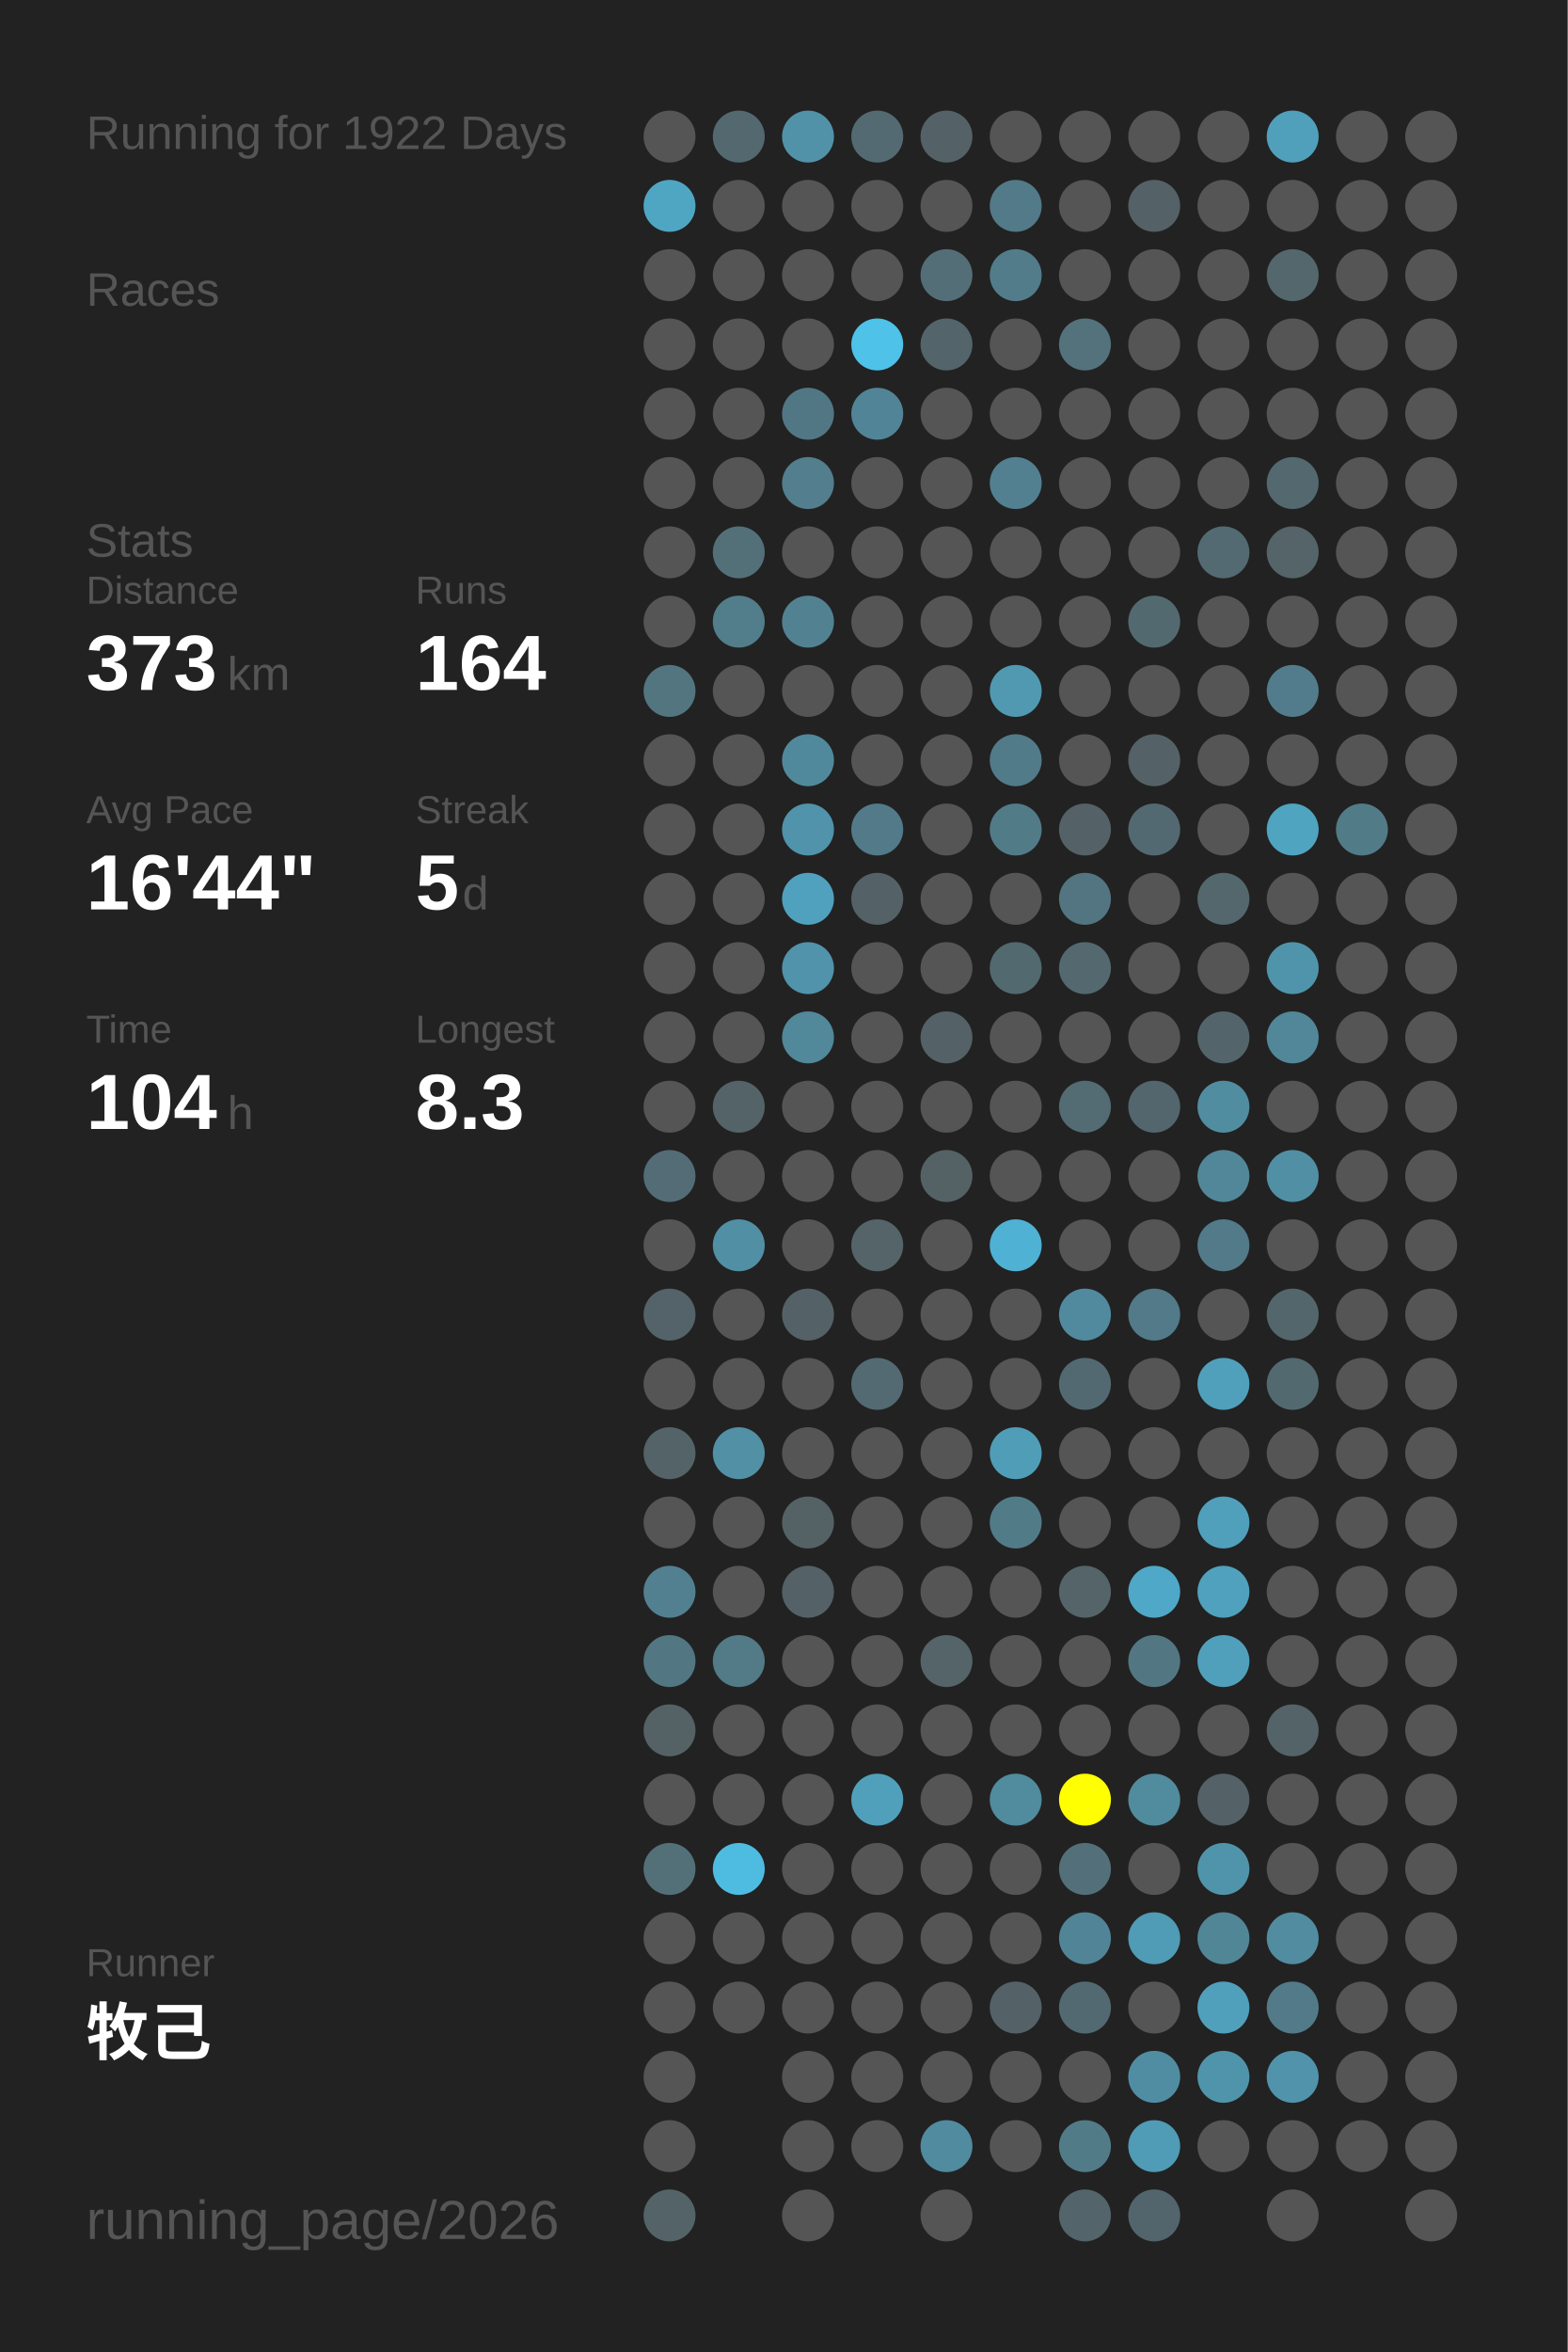
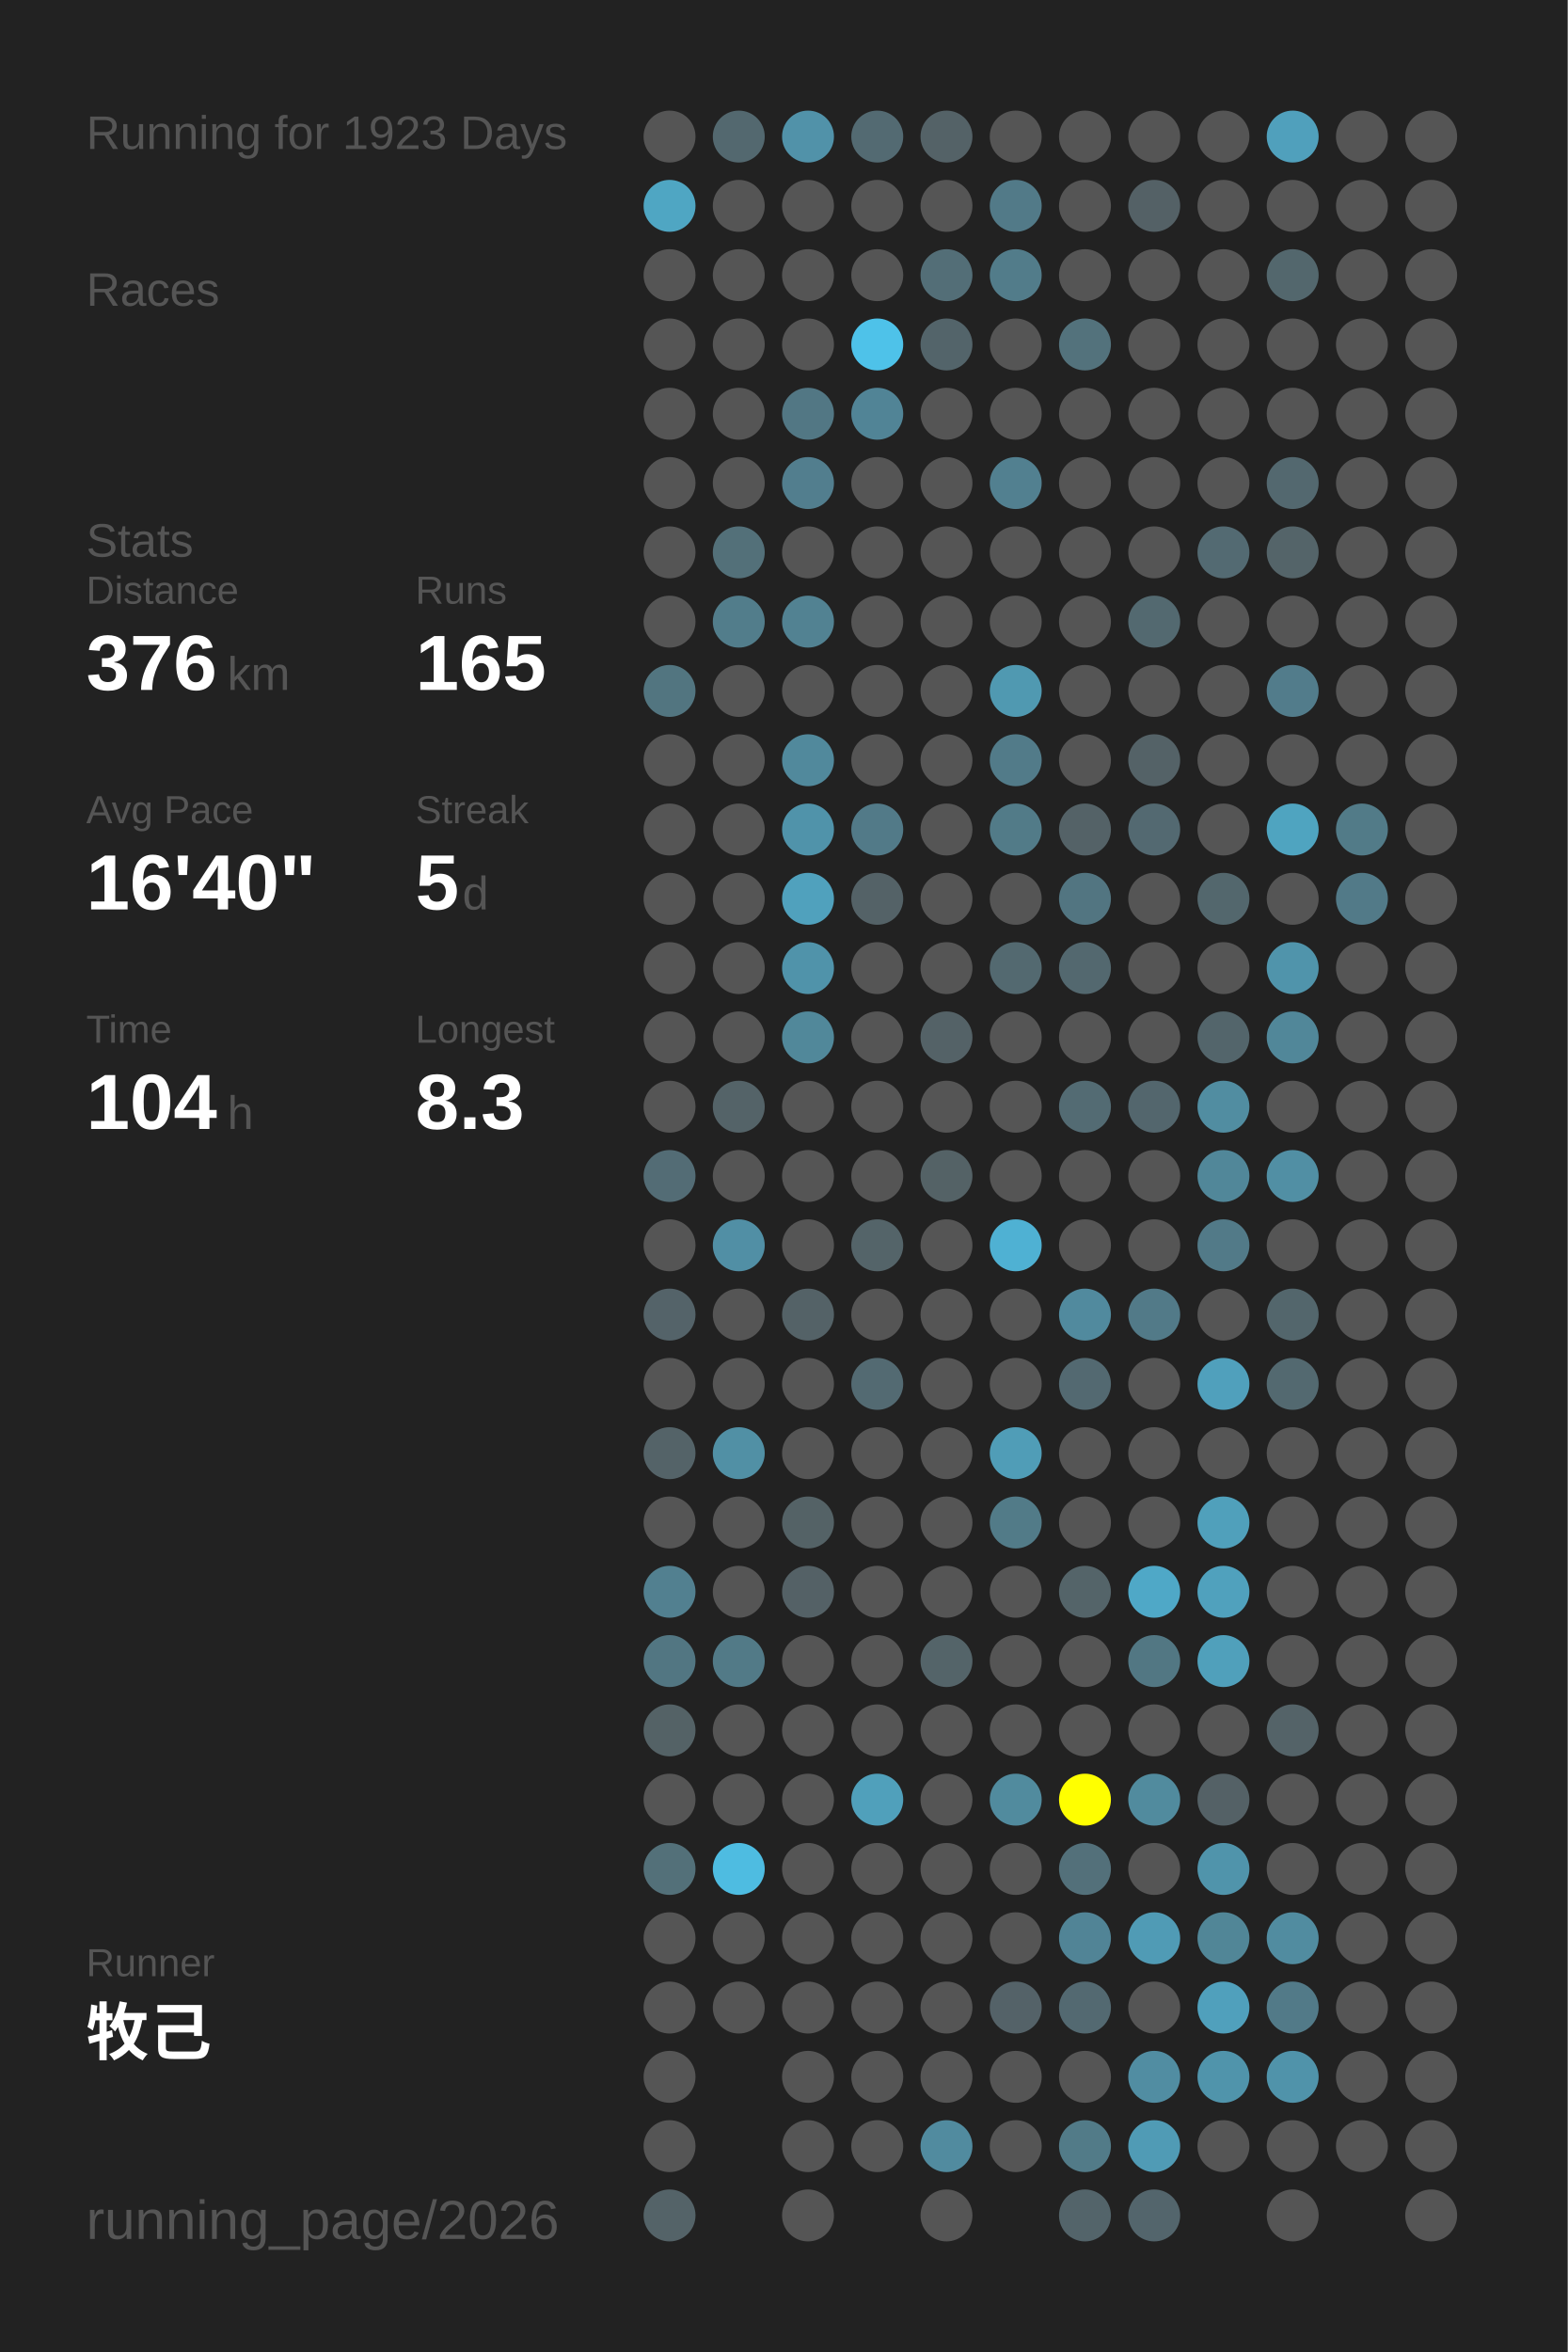
<svg xmlns="http://www.w3.org/2000/svg" baseProfile="full" height="300mm" version="1.1" viewBox="0,0,200,300" width="200mm">
  <defs />
  <rect fill="#222222" height="300" width="200" x="0" y="0" />
-   <text fill="#555555" style="font-size:6px; font-family:Arial;" x="11" y="19">Running for 1922 Days</text>
+   <text fill="#555555" style="font-size:6px; font-family:Arial;" x="11" y="19">Running for 1923 Days</text>
  <text fill="#555555" style="font-size:6px; font-family:Arial;" x="11" y="39">Races</text>
  <text fill="#555555" style="font-size:6px; font-family:Arial;" x="11" y="71">Stats</text>
  <text fill="#555555" style="font-size:5px; font-family:Arial;" x="11" y="77">Distance</text>
-   <text fill="#FFFFFF" style="font-size:10px; font-family:Arial; font-weight:bold;" x="11" y="88">373</text>
+   <text fill="#FFFFFF" style="font-size:10px; font-family:Arial; font-weight:bold;" x="11" y="88">376</text>
  <text fill="#555555" style="font-size:6px; font-family:Arial;" x="29" y="88">km</text>
  <text fill="#555555" style="font-size:5px; font-family:Arial;" x="53" y="77">Runs</text>
-   <text fill="#FFFFFF" style="font-size:10px; font-family:Arial; font-weight:bold;" x="53" y="88">164</text>
+   <text fill="#FFFFFF" style="font-size:10px; font-family:Arial; font-weight:bold;" x="53" y="88">165</text>
  <text fill="#555555" style="font-size:5px; font-family:Arial;" x="11" y="105">Avg Pace</text>
-   <text fill="#FFFFFF" style="font-size:10px; font-family:Arial; font-weight:bold;" x="11" y="116">16'44"</text>
+   <text fill="#FFFFFF" style="font-size:10px; font-family:Arial; font-weight:bold;" x="11" y="116">16'40"</text>
  <text fill="#555555" style="font-size:5px; font-family:Arial;" x="53" y="105">Streak</text>
  <text fill="#FFFFFF" style="font-size:10px; font-family:Arial; font-weight:bold;" x="53" y="116">5</text>
  <text fill="#555555" style="font-size:6px; font-family:Arial;" x="59" y="116">d</text>
  <text fill="#555555" style="font-size:5px; font-family:Arial;" x="11" y="133">Time</text>
  <text fill="#FFFFFF" style="font-size:10px; font-family:Arial; font-weight:bold;" x="11" y="144">104</text>
  <text fill="#555555" style="font-size:6px; font-family:Arial;" x="29" y="144">h</text>
  <text fill="#555555" style="font-size:5px; font-family:Arial;" x="53" y="133">Longest</text>
  <text fill="#FFFFFF" style="font-size:10px; font-family:Arial; font-weight:bold;" x="53" y="144">8.3</text>
  <text fill="#555555" style="font-size:5px; font-family:Arial;" x="11" y="252.065">Runner</text>
  <text fill="#FFFFFF" style="font-size:8px; font-family:Arial; font-weight:bold;" x="11" y="262.065">牧己</text>
  <text fill="#555555" style="font-size:7px; font-family:Arial;" x="11" y="285.581">running_page/2026</text>
  <circle cx="85.417" cy="17.419" fill="#555555" r="3.312" />
  <circle cx="85.417" cy="26.258" fill="#4fa6c3" r="3.312" />
  <circle cx="85.417" cy="35.097" fill="#555555" r="3.312" />
  <circle cx="85.417" cy="43.935" fill="#555555" r="3.312" />
  <circle cx="85.417" cy="52.774" fill="#555555" r="3.312" />
  <circle cx="85.417" cy="61.613" fill="#555555" r="3.312" />
  <circle cx="85.417" cy="70.452" fill="#555555" r="3.312" />
  <circle cx="85.417" cy="79.29" fill="#555555" r="3.312" />
  <circle cx="85.417" cy="88.129" fill="#527580" r="3.312" />
  <circle cx="85.417" cy="96.968" fill="#555555" r="3.312" />
  <circle cx="85.417" cy="105.806" fill="#555555" r="3.312" />
  <circle cx="85.417" cy="114.645" fill="#555555" r="3.312" />
  <circle cx="85.417" cy="123.484" fill="#555555" r="3.312" />
  <circle cx="85.417" cy="132.323" fill="#555555" r="3.312" />
  <circle cx="85.417" cy="141.161" fill="#555555" r="3.312" />
  <circle cx="85.417" cy="150" fill="#536c75" r="3.312" />
  <circle cx="85.417" cy="158.839" fill="#555555" r="3.312" />
  <circle cx="85.417" cy="167.677" fill="#546369" r="3.312" />
  <circle cx="85.417" cy="176.516" fill="#555555" r="3.312" />
  <circle cx="85.417" cy="185.355" fill="#546368" r="3.312" />
  <circle cx="85.417" cy="194.194" fill="#555555" r="3.312" />
  <circle cx="85.417" cy="203.032" fill="#528090" r="3.312" />
  <circle cx="85.417" cy="211.871" fill="#527682" r="3.312" />
  <circle cx="85.417" cy="220.71" fill="#546266" r="3.312" />
  <circle cx="85.417" cy="229.548" fill="#555555" r="3.312" />
  <circle cx="85.417" cy="238.387" fill="#537079" r="3.312" />
  <circle cx="85.417" cy="247.226" fill="#555555" r="3.312" />
  <circle cx="85.417" cy="256.065" fill="#555555" r="3.312" />
  <circle cx="85.417" cy="264.903" fill="#555555" r="3.312" />
  <circle cx="85.417" cy="273.742" fill="#555555" r="3.312" />
  <circle cx="85.417" cy="282.581" fill="#546368" r="3.312" />
  <circle cx="94.25" cy="17.419" fill="#53686f" r="3.312" />
  <circle cx="94.25" cy="26.258" fill="#555555" r="3.312" />
  <circle cx="94.25" cy="35.097" fill="#555555" r="3.312" />
  <circle cx="94.25" cy="43.935" fill="#555555" r="3.312" />
  <circle cx="94.25" cy="52.774" fill="#555555" r="3.312" />
  <circle cx="94.25" cy="61.613" fill="#555555" r="3.312" />
  <circle cx="94.25" cy="70.452" fill="#537079" r="3.312" />
  <circle cx="94.25" cy="79.29" fill="#527d8b" r="3.312" />
  <circle cx="94.25" cy="88.129" fill="#555555" r="3.312" />
  <circle cx="94.25" cy="96.968" fill="#555555" r="3.312" />
  <circle cx="94.25" cy="105.806" fill="#555555" r="3.312" />
  <circle cx="94.25" cy="114.645" fill="#555555" r="3.312" />
  <circle cx="94.25" cy="123.484" fill="#555555" r="3.312" />
  <circle cx="94.25" cy="132.323" fill="#555555" r="3.312" />
  <circle cx="94.25" cy="141.161" fill="#546368" r="3.312" />
  <circle cx="94.25" cy="150" fill="#555555" r="3.312" />
  <circle cx="94.25" cy="158.839" fill="#518fa5" r="3.312" />
  <circle cx="94.25" cy="167.677" fill="#555555" r="3.312" />
  <circle cx="94.25" cy="176.516" fill="#555555" r="3.312" />
  <circle cx="94.25" cy="185.355" fill="#5190a5" r="3.312" />
  <circle cx="94.25" cy="194.194" fill="#555555" r="3.312" />
  <circle cx="94.25" cy="203.032" fill="#555555" r="3.312" />
  <circle cx="94.25" cy="211.871" fill="#527a87" r="3.312" />
  <circle cx="94.25" cy="220.71" fill="#555555" r="3.312" />
  <circle cx="94.25" cy="229.548" fill="#555555" r="3.312" />
  <circle cx="94.25" cy="238.387" fill="#4ebce1" r="3.312" />
  <circle cx="94.25" cy="247.226" fill="#555555" r="3.312" />
  <circle cx="94.25" cy="256.065" fill="#555555" r="3.312" />
  <circle cx="103.083" cy="17.419" fill="#5192a9" r="3.312" />
  <circle cx="103.083" cy="26.258" fill="#555555" r="3.312" />
  <circle cx="103.083" cy="35.097" fill="#555555" r="3.312" />
  <circle cx="103.083" cy="43.935" fill="#555555" r="3.312" />
  <circle cx="103.083" cy="52.774" fill="#527784" r="3.312" />
  <circle cx="103.083" cy="61.613" fill="#527e8e" r="3.312" />
  <circle cx="103.083" cy="70.452" fill="#555555" r="3.312" />
  <circle cx="103.083" cy="79.29" fill="#528292" r="3.312" />
  <circle cx="103.083" cy="88.129" fill="#555555" r="3.312" />
  <circle cx="103.083" cy="96.968" fill="#51899c" r="3.312" />
  <circle cx="103.083" cy="105.806" fill="#5093aa" r="3.312" />
  <circle cx="103.083" cy="114.645" fill="#50a1bd" r="3.312" />
  <circle cx="103.083" cy="123.484" fill="#5093aa" r="3.312" />
  <circle cx="103.083" cy="132.323" fill="#51889a" r="3.312" />
  <circle cx="103.083" cy="141.161" fill="#555555" r="3.312" />
  <circle cx="103.083" cy="150" fill="#555555" r="3.312" />
  <circle cx="103.083" cy="158.839" fill="#555555" r="3.312" />
  <circle cx="103.083" cy="167.677" fill="#546267" r="3.312" />
  <circle cx="103.083" cy="176.516" fill="#555555" r="3.312" />
  <circle cx="103.083" cy="185.355" fill="#555555" r="3.312" />
  <circle cx="103.083" cy="194.194" fill="#546266" r="3.312" />
  <circle cx="103.083" cy="203.032" fill="#546166" r="3.312" />
  <circle cx="103.083" cy="211.871" fill="#555555" r="3.312" />
  <circle cx="103.083" cy="220.71" fill="#555555" r="3.312" />
  <circle cx="103.083" cy="229.548" fill="#555555" r="3.312" />
  <circle cx="103.083" cy="238.387" fill="#555555" r="3.312" />
  <circle cx="103.083" cy="247.226" fill="#555555" r="3.312" />
  <circle cx="103.083" cy="256.065" fill="#555555" r="3.312" />
  <circle cx="103.083" cy="264.903" fill="#555555" r="3.312" />
  <circle cx="103.083" cy="273.742" fill="#555555" r="3.312" />
  <circle cx="103.083" cy="282.581" fill="#555555" r="3.312" />
  <circle cx="111.917" cy="17.419" fill="#536a72" r="3.312" />
  <circle cx="111.917" cy="26.258" fill="#555555" r="3.312" />
  <circle cx="111.917" cy="35.097" fill="#555555" r="3.312" />
  <circle cx="111.917" cy="43.935" fill="#4ec2e9" r="3.312" />
  <circle cx="111.917" cy="52.774" fill="#518496" r="3.312" />
  <circle cx="111.917" cy="61.613" fill="#555555" r="3.312" />
  <circle cx="111.917" cy="70.452" fill="#555555" r="3.312" />
  <circle cx="111.917" cy="79.29" fill="#555555" r="3.312" />
  <circle cx="111.917" cy="88.129" fill="#555555" r="3.312" />
  <circle cx="111.917" cy="96.968" fill="#555555" r="3.312" />
  <circle cx="111.917" cy="105.806" fill="#527a88" r="3.312" />
  <circle cx="111.917" cy="114.645" fill="#546267" r="3.312" />
  <circle cx="111.917" cy="123.484" fill="#555555" r="3.312" />
  <circle cx="111.917" cy="132.323" fill="#555555" r="3.312" />
  <circle cx="111.917" cy="141.161" fill="#555555" r="3.312" />
  <circle cx="111.917" cy="150" fill="#555555" r="3.312" />
  <circle cx="111.917" cy="158.839" fill="#546469" r="3.312" />
  <circle cx="111.917" cy="167.677" fill="#555555" r="3.312" />
  <circle cx="111.917" cy="176.516" fill="#536a72" r="3.312" />
  <circle cx="111.917" cy="185.355" fill="#555555" r="3.312" />
  <circle cx="111.917" cy="194.194" fill="#555555" r="3.312" />
  <circle cx="111.917" cy="203.032" fill="#555555" r="3.312" />
  <circle cx="111.917" cy="211.871" fill="#555555" r="3.312" />
  <circle cx="111.917" cy="220.71" fill="#555555" r="3.312" />
  <circle cx="111.917" cy="229.548" fill="#50a0bb" r="3.312" />
  <circle cx="111.917" cy="238.387" fill="#555555" r="3.312" />
  <circle cx="111.917" cy="247.226" fill="#555555" r="3.312" />
  <circle cx="111.917" cy="256.065" fill="#555555" r="3.312" />
  <circle cx="111.917" cy="264.903" fill="#555555" r="3.312" />
  <circle cx="111.917" cy="273.742" fill="#555555" r="3.312" />
  <circle cx="120.75" cy="17.419" fill="#546267" r="3.312" />
  <circle cx="120.75" cy="26.258" fill="#555555" r="3.312" />
  <circle cx="120.75" cy="35.097" fill="#536e77" r="3.312" />
  <circle cx="120.75" cy="43.935" fill="#53646a" r="3.312" />
  <circle cx="120.75" cy="52.774" fill="#555555" r="3.312" />
  <circle cx="120.75" cy="61.613" fill="#555555" r="3.312" />
  <circle cx="120.75" cy="70.452" fill="#555555" r="3.312" />
  <circle cx="120.75" cy="79.29" fill="#555555" r="3.312" />
  <circle cx="120.75" cy="88.129" fill="#555555" r="3.312" />
  <circle cx="120.75" cy="96.968" fill="#555555" r="3.312" />
  <circle cx="120.75" cy="105.806" fill="#555555" r="3.312" />
  <circle cx="120.75" cy="114.645" fill="#555555" r="3.312" />
  <circle cx="120.75" cy="123.484" fill="#555555" r="3.312" />
  <circle cx="120.75" cy="132.323" fill="#546267" r="3.312" />
  <circle cx="120.75" cy="141.161" fill="#555555" r="3.312" />
  <circle cx="120.75" cy="150" fill="#546266" r="3.312" />
  <circle cx="120.75" cy="158.839" fill="#555555" r="3.312" />
  <circle cx="120.75" cy="167.677" fill="#555555" r="3.312" />
  <circle cx="120.75" cy="176.516" fill="#555555" r="3.312" />
  <circle cx="120.75" cy="185.355" fill="#555555" r="3.312" />
  <circle cx="120.75" cy="194.194" fill="#555555" r="3.312" />
  <circle cx="120.75" cy="203.032" fill="#555555" r="3.312" />
  <circle cx="120.75" cy="211.871" fill="#546469" r="3.312" />
  <circle cx="120.75" cy="220.71" fill="#555555" r="3.312" />
  <circle cx="120.75" cy="229.548" fill="#555555" r="3.312" />
  <circle cx="120.75" cy="238.387" fill="#555555" r="3.312" />
  <circle cx="120.75" cy="247.226" fill="#555555" r="3.312" />
  <circle cx="120.75" cy="256.065" fill="#555555" r="3.312" />
  <circle cx="120.75" cy="264.903" fill="#555555" r="3.312" />
  <circle cx="120.75" cy="273.742" fill="#518b9f" r="3.312" />
  <circle cx="120.75" cy="282.581" fill="#555555" r="3.312" />
  <circle cx="129.583" cy="17.419" fill="#555555" r="3.312" />
  <circle cx="129.583" cy="26.258" fill="#527a88" r="3.312" />
  <circle cx="129.583" cy="35.097" fill="#527c8a" r="3.312" />
  <circle cx="129.583" cy="43.935" fill="#555555" r="3.312" />
  <circle cx="129.583" cy="52.774" fill="#555555" r="3.312" />
  <circle cx="129.583" cy="61.613" fill="#528090" r="3.312" />
  <circle cx="129.583" cy="70.452" fill="#555555" r="3.312" />
  <circle cx="129.583" cy="79.29" fill="#555555" r="3.312" />
  <circle cx="129.583" cy="88.129" fill="#5099b1" r="3.312" />
  <circle cx="129.583" cy="96.968" fill="#527b89" r="3.312" />
  <circle cx="129.583" cy="105.806" fill="#527b88" r="3.312" />
  <circle cx="129.583" cy="114.645" fill="#555555" r="3.312" />
  <circle cx="129.583" cy="123.484" fill="#536970" r="3.312" />
  <circle cx="129.583" cy="132.323" fill="#555555" r="3.312" />
  <circle cx="129.583" cy="141.161" fill="#555555" r="3.312" />
  <circle cx="129.583" cy="150" fill="#555555" r="3.312" />
  <circle cx="129.583" cy="158.839" fill="#4fb1d3" r="3.312" />
  <circle cx="129.583" cy="167.677" fill="#555555" r="3.312" />
  <circle cx="129.583" cy="176.516" fill="#555555" r="3.312" />
  <circle cx="129.583" cy="185.355" fill="#509db7" r="3.312" />
  <circle cx="129.583" cy="194.194" fill="#527b88" r="3.312" />
  <circle cx="129.583" cy="203.032" fill="#555555" r="3.312" />
  <circle cx="129.583" cy="211.871" fill="#555555" r="3.312" />
  <circle cx="129.583" cy="220.71" fill="#555555" r="3.312" />
  <circle cx="129.583" cy="229.548" fill="#518b9e" r="3.312" />
  <circle cx="129.583" cy="238.387" fill="#555555" r="3.312" />
  <circle cx="129.583" cy="247.226" fill="#555555" r="3.312" />
  <circle cx="129.583" cy="256.065" fill="#546268" r="3.312" />
  <circle cx="129.583" cy="264.903" fill="#555555" r="3.312" />
  <circle cx="129.583" cy="273.742" fill="#555555" r="3.312" />
  <circle cx="138.417" cy="17.419" fill="#555555" r="3.312" />
  <circle cx="138.417" cy="26.258" fill="#555555" r="3.312" />
  <circle cx="138.417" cy="35.097" fill="#555555" r="3.312" />
  <circle cx="138.417" cy="43.935" fill="#53727c" r="3.312" />
  <circle cx="138.417" cy="52.774" fill="#555555" r="3.312" />
  <circle cx="138.417" cy="61.613" fill="#555555" r="3.312" />
  <circle cx="138.417" cy="70.452" fill="#555555" r="3.312" />
  <circle cx="138.417" cy="79.29" fill="#555555" r="3.312" />
  <circle cx="138.417" cy="88.129" fill="#555555" r="3.312" />
  <circle cx="138.417" cy="96.968" fill="#555555" r="3.312" />
  <circle cx="138.417" cy="105.806" fill="#546267" r="3.312" />
  <circle cx="138.417" cy="114.645" fill="#527581" r="3.312" />
  <circle cx="138.417" cy="123.484" fill="#53686f" r="3.312" />
  <circle cx="138.417" cy="132.323" fill="#555555" r="3.312" />
  <circle cx="138.417" cy="141.161" fill="#536b73" r="3.312" />
  <circle cx="138.417" cy="150" fill="#555555" r="3.312" />
  <circle cx="138.417" cy="158.839" fill="#555555" r="3.312" />
  <circle cx="138.417" cy="167.677" fill="#518a9e" r="3.312" />
  <circle cx="138.417" cy="176.516" fill="#536971" r="3.312" />
  <circle cx="138.417" cy="185.355" fill="#555555" r="3.312" />
  <circle cx="138.417" cy="194.194" fill="#555555" r="3.312" />
  <circle cx="138.417" cy="203.032" fill="#546469" r="3.312" />
  <circle cx="138.417" cy="211.871" fill="#555555" r="3.312" />
  <circle cx="138.417" cy="220.71" fill="#555555" r="3.312" />
  <circle cx="138.417" cy="229.548" fill="#FFFF00" r="3.312" />
  <circle cx="138.417" cy="238.387" fill="#53707a" r="3.312" />
  <circle cx="138.417" cy="247.226" fill="#518496" r="3.312" />
  <circle cx="138.417" cy="256.065" fill="#536971" r="3.312" />
  <circle cx="138.417" cy="264.903" fill="#555555" r="3.312" />
  <circle cx="138.417" cy="273.742" fill="#527b88" r="3.312" />
  <circle cx="138.417" cy="282.581" fill="#53646a" r="3.312" />
  <circle cx="147.25" cy="17.419" fill="#555555" r="3.312" />
  <circle cx="147.25" cy="26.258" fill="#546166" r="3.312" />
  <circle cx="147.25" cy="35.097" fill="#555555" r="3.312" />
  <circle cx="147.25" cy="43.935" fill="#555555" r="3.312" />
  <circle cx="147.25" cy="52.774" fill="#555555" r="3.312" />
  <circle cx="147.25" cy="61.613" fill="#555555" r="3.312" />
  <circle cx="147.25" cy="70.452" fill="#555555" r="3.312" />
  <circle cx="147.25" cy="79.29" fill="#536970" r="3.312" />
  <circle cx="147.25" cy="88.129" fill="#555555" r="3.312" />
  <circle cx="147.25" cy="96.968" fill="#546267" r="3.312" />
  <circle cx="147.25" cy="105.806" fill="#536971" r="3.312" />
  <circle cx="147.25" cy="114.645" fill="#555555" r="3.312" />
  <circle cx="147.25" cy="123.484" fill="#555555" r="3.312" />
  <circle cx="147.25" cy="132.323" fill="#555555" r="3.312" />
  <circle cx="147.25" cy="141.161" fill="#53666d" r="3.312" />
  <circle cx="147.25" cy="150" fill="#555555" r="3.312" />
  <circle cx="147.25" cy="158.839" fill="#555555" r="3.312" />
  <circle cx="147.25" cy="167.677" fill="#527a88" r="3.312" />
  <circle cx="147.25" cy="176.516" fill="#555555" r="3.312" />
  <circle cx="147.25" cy="185.355" fill="#555555" r="3.312" />
  <circle cx="147.25" cy="194.194" fill="#555555" r="3.312" />
  <circle cx="147.25" cy="203.032" fill="#4fa8c7" r="3.312" />
  <circle cx="147.25" cy="211.871" fill="#527783" r="3.312" />
  <circle cx="147.25" cy="220.71" fill="#555555" r="3.312" />
  <circle cx="147.25" cy="229.548" fill="#518b9e" r="3.312" />
  <circle cx="147.25" cy="238.387" fill="#555555" r="3.312" />
  <circle cx="147.25" cy="247.226" fill="#509bb5" r="3.312" />
  <circle cx="147.25" cy="256.065" fill="#555555" r="3.312" />
  <circle cx="147.25" cy="264.903" fill="#518da2" r="3.312" />
  <circle cx="147.25" cy="273.742" fill="#509bb5" r="3.312" />
  <circle cx="147.25" cy="282.581" fill="#53656c" r="3.312" />
  <circle cx="156.083" cy="17.419" fill="#555555" r="3.312" />
  <circle cx="156.083" cy="26.258" fill="#555555" r="3.312" />
  <circle cx="156.083" cy="35.097" fill="#555555" r="3.312" />
  <circle cx="156.083" cy="43.935" fill="#555555" r="3.312" />
  <circle cx="156.083" cy="52.774" fill="#555555" r="3.312" />
  <circle cx="156.083" cy="61.613" fill="#555555" r="3.312" />
  <circle cx="156.083" cy="70.452" fill="#536a72" r="3.312" />
  <circle cx="156.083" cy="79.29" fill="#555555" r="3.312" />
  <circle cx="156.083" cy="88.129" fill="#555555" r="3.312" />
  <circle cx="156.083" cy="96.968" fill="#555555" r="3.312" />
  <circle cx="156.083" cy="105.806" fill="#555555" r="3.312" />
  <circle cx="156.083" cy="114.645" fill="#53676d" r="3.312" />
  <circle cx="156.083" cy="123.484" fill="#555555" r="3.312" />
  <circle cx="156.083" cy="132.323" fill="#53656b" r="3.312" />
  <circle cx="156.083" cy="141.161" fill="#518da1" r="3.312" />
  <circle cx="156.083" cy="150" fill="#518799" r="3.312" />
  <circle cx="156.083" cy="158.839" fill="#527a88" r="3.312" />
  <circle cx="156.083" cy="167.677" fill="#555555" r="3.312" />
  <circle cx="156.083" cy="176.516" fill="#50a0bc" r="3.312" />
  <circle cx="156.083" cy="185.355" fill="#555555" r="3.312" />
  <circle cx="156.083" cy="194.194" fill="#50a0bb" r="3.312" />
  <circle cx="156.083" cy="203.032" fill="#50a1bd" r="3.312" />
  <circle cx="156.083" cy="211.871" fill="#50a0bb" r="3.312" />
  <circle cx="156.083" cy="220.71" fill="#555555" r="3.312" />
  <circle cx="156.083" cy="229.548" fill="#546166" r="3.312" />
  <circle cx="156.083" cy="238.387" fill="#5094ab" r="3.312" />
  <circle cx="156.083" cy="247.226" fill="#518697" r="3.312" />
  <circle cx="156.083" cy="256.065" fill="#50a0bc" r="3.312" />
  <circle cx="156.083" cy="264.903" fill="#5094ab" r="3.312" />
  <circle cx="156.083" cy="273.742" fill="#555555" r="3.312" />
  <circle cx="164.917" cy="17.419" fill="#50a0bc" r="3.312" />
  <circle cx="164.917" cy="26.258" fill="#555555" r="3.312" />
  <circle cx="164.917" cy="35.097" fill="#53676d" r="3.312" />
  <circle cx="164.917" cy="43.935" fill="#555555" r="3.312" />
  <circle cx="164.917" cy="52.774" fill="#555555" r="3.312" />
  <circle cx="164.917" cy="61.613" fill="#53686f" r="3.312" />
  <circle cx="164.917" cy="70.452" fill="#546469" r="3.312" />
  <circle cx="164.917" cy="79.29" fill="#555555" r="3.312" />
  <circle cx="164.917" cy="88.129" fill="#527c8b" r="3.312" />
  <circle cx="164.917" cy="96.968" fill="#555555" r="3.312" />
  <circle cx="164.917" cy="105.806" fill="#4fa4c0" r="3.312" />
  <circle cx="164.917" cy="114.645" fill="#555555" r="3.312" />
  <circle cx="164.917" cy="123.484" fill="#5094ab" r="3.312" />
  <circle cx="164.917" cy="132.323" fill="#518799" r="3.312" />
  <circle cx="164.917" cy="141.161" fill="#555555" r="3.312" />
  <circle cx="164.917" cy="150" fill="#518fa4" r="3.312" />
  <circle cx="164.917" cy="158.839" fill="#555555" r="3.312" />
  <circle cx="164.917" cy="167.677" fill="#53666c" r="3.312" />
  <circle cx="164.917" cy="176.516" fill="#536970" r="3.312" />
  <circle cx="164.917" cy="185.355" fill="#555555" r="3.312" />
  <circle cx="164.917" cy="194.194" fill="#555555" r="3.312" />
  <circle cx="164.917" cy="203.032" fill="#555555" r="3.312" />
  <circle cx="164.917" cy="211.871" fill="#555555" r="3.312" />
  <circle cx="164.917" cy="220.71" fill="#546368" r="3.312" />
  <circle cx="164.917" cy="229.548" fill="#555555" r="3.312" />
  <circle cx="164.917" cy="238.387" fill="#555555" r="3.312" />
  <circle cx="164.917" cy="247.226" fill="#518ca0" r="3.312" />
  <circle cx="164.917" cy="256.065" fill="#527a88" r="3.312" />
  <circle cx="164.917" cy="264.903" fill="#5093aa" r="3.312" />
  <circle cx="164.917" cy="273.742" fill="#555555" r="3.312" />
  <circle cx="164.917" cy="282.581" fill="#555555" r="3.312" />
  <circle cx="173.75" cy="17.419" fill="#555555" r="3.312" />
  <circle cx="173.75" cy="26.258" fill="#555555" r="3.312" />
  <circle cx="173.75" cy="35.097" fill="#555555" r="3.312" />
  <circle cx="173.75" cy="43.935" fill="#555555" r="3.312" />
  <circle cx="173.75" cy="52.774" fill="#555555" r="3.312" />
  <circle cx="173.75" cy="61.613" fill="#555555" r="3.312" />
  <circle cx="173.75" cy="70.452" fill="#555555" r="3.312" />
  <circle cx="173.75" cy="79.29" fill="#555555" r="3.312" />
  <circle cx="173.75" cy="88.129" fill="#555555" r="3.312" />
  <circle cx="173.75" cy="96.968" fill="#555555" r="3.312" />
  <circle cx="173.75" cy="105.806" fill="#527b88" r="3.312" />
-   <circle cx="173.75" cy="114.645" fill="#555555" r="3.312" />
+   <circle cx="173.75" cy="114.645" fill="#527a88" r="3.312" />
  <circle cx="173.75" cy="123.484" fill="#555555" r="3.312" />
  <circle cx="173.75" cy="132.323" fill="#555555" r="3.312" />
  <circle cx="173.75" cy="141.161" fill="#555555" r="3.312" />
  <circle cx="173.75" cy="150" fill="#555555" r="3.312" />
  <circle cx="173.75" cy="158.839" fill="#555555" r="3.312" />
  <circle cx="173.75" cy="167.677" fill="#555555" r="3.312" />
  <circle cx="173.75" cy="176.516" fill="#555555" r="3.312" />
  <circle cx="173.75" cy="185.355" fill="#555555" r="3.312" />
  <circle cx="173.75" cy="194.194" fill="#555555" r="3.312" />
  <circle cx="173.75" cy="203.032" fill="#555555" r="3.312" />
  <circle cx="173.75" cy="211.871" fill="#555555" r="3.312" />
  <circle cx="173.75" cy="220.71" fill="#555555" r="3.312" />
  <circle cx="173.75" cy="229.548" fill="#555555" r="3.312" />
  <circle cx="173.75" cy="238.387" fill="#555555" r="3.312" />
  <circle cx="173.75" cy="247.226" fill="#555555" r="3.312" />
  <circle cx="173.75" cy="256.065" fill="#555555" r="3.312" />
  <circle cx="173.75" cy="264.903" fill="#555555" r="3.312" />
  <circle cx="173.75" cy="273.742" fill="#555555" r="3.312" />
  <circle cx="182.583" cy="17.419" fill="#555555" r="3.312" />
  <circle cx="182.583" cy="26.258" fill="#555555" r="3.312" />
  <circle cx="182.583" cy="35.097" fill="#555555" r="3.312" />
  <circle cx="182.583" cy="43.935" fill="#555555" r="3.312" />
  <circle cx="182.583" cy="52.774" fill="#555555" r="3.312" />
  <circle cx="182.583" cy="61.613" fill="#555555" r="3.312" />
  <circle cx="182.583" cy="70.452" fill="#555555" r="3.312" />
  <circle cx="182.583" cy="79.29" fill="#555555" r="3.312" />
  <circle cx="182.583" cy="88.129" fill="#555555" r="3.312" />
  <circle cx="182.583" cy="96.968" fill="#555555" r="3.312" />
  <circle cx="182.583" cy="105.806" fill="#555555" r="3.312" />
  <circle cx="182.583" cy="114.645" fill="#555555" r="3.312" />
  <circle cx="182.583" cy="123.484" fill="#555555" r="3.312" />
  <circle cx="182.583" cy="132.323" fill="#555555" r="3.312" />
  <circle cx="182.583" cy="141.161" fill="#555555" r="3.312" />
  <circle cx="182.583" cy="150" fill="#555555" r="3.312" />
  <circle cx="182.583" cy="158.839" fill="#555555" r="3.312" />
  <circle cx="182.583" cy="167.677" fill="#555555" r="3.312" />
  <circle cx="182.583" cy="176.516" fill="#555555" r="3.312" />
  <circle cx="182.583" cy="185.355" fill="#555555" r="3.312" />
  <circle cx="182.583" cy="194.194" fill="#555555" r="3.312" />
  <circle cx="182.583" cy="203.032" fill="#555555" r="3.312" />
  <circle cx="182.583" cy="211.871" fill="#555555" r="3.312" />
  <circle cx="182.583" cy="220.71" fill="#555555" r="3.312" />
  <circle cx="182.583" cy="229.548" fill="#555555" r="3.312" />
  <circle cx="182.583" cy="238.387" fill="#555555" r="3.312" />
  <circle cx="182.583" cy="247.226" fill="#555555" r="3.312" />
  <circle cx="182.583" cy="256.065" fill="#555555" r="3.312" />
  <circle cx="182.583" cy="264.903" fill="#555555" r="3.312" />
  <circle cx="182.583" cy="273.742" fill="#555555" r="3.312" />
  <circle cx="182.583" cy="282.581" fill="#555555" r="3.312" />
</svg>
